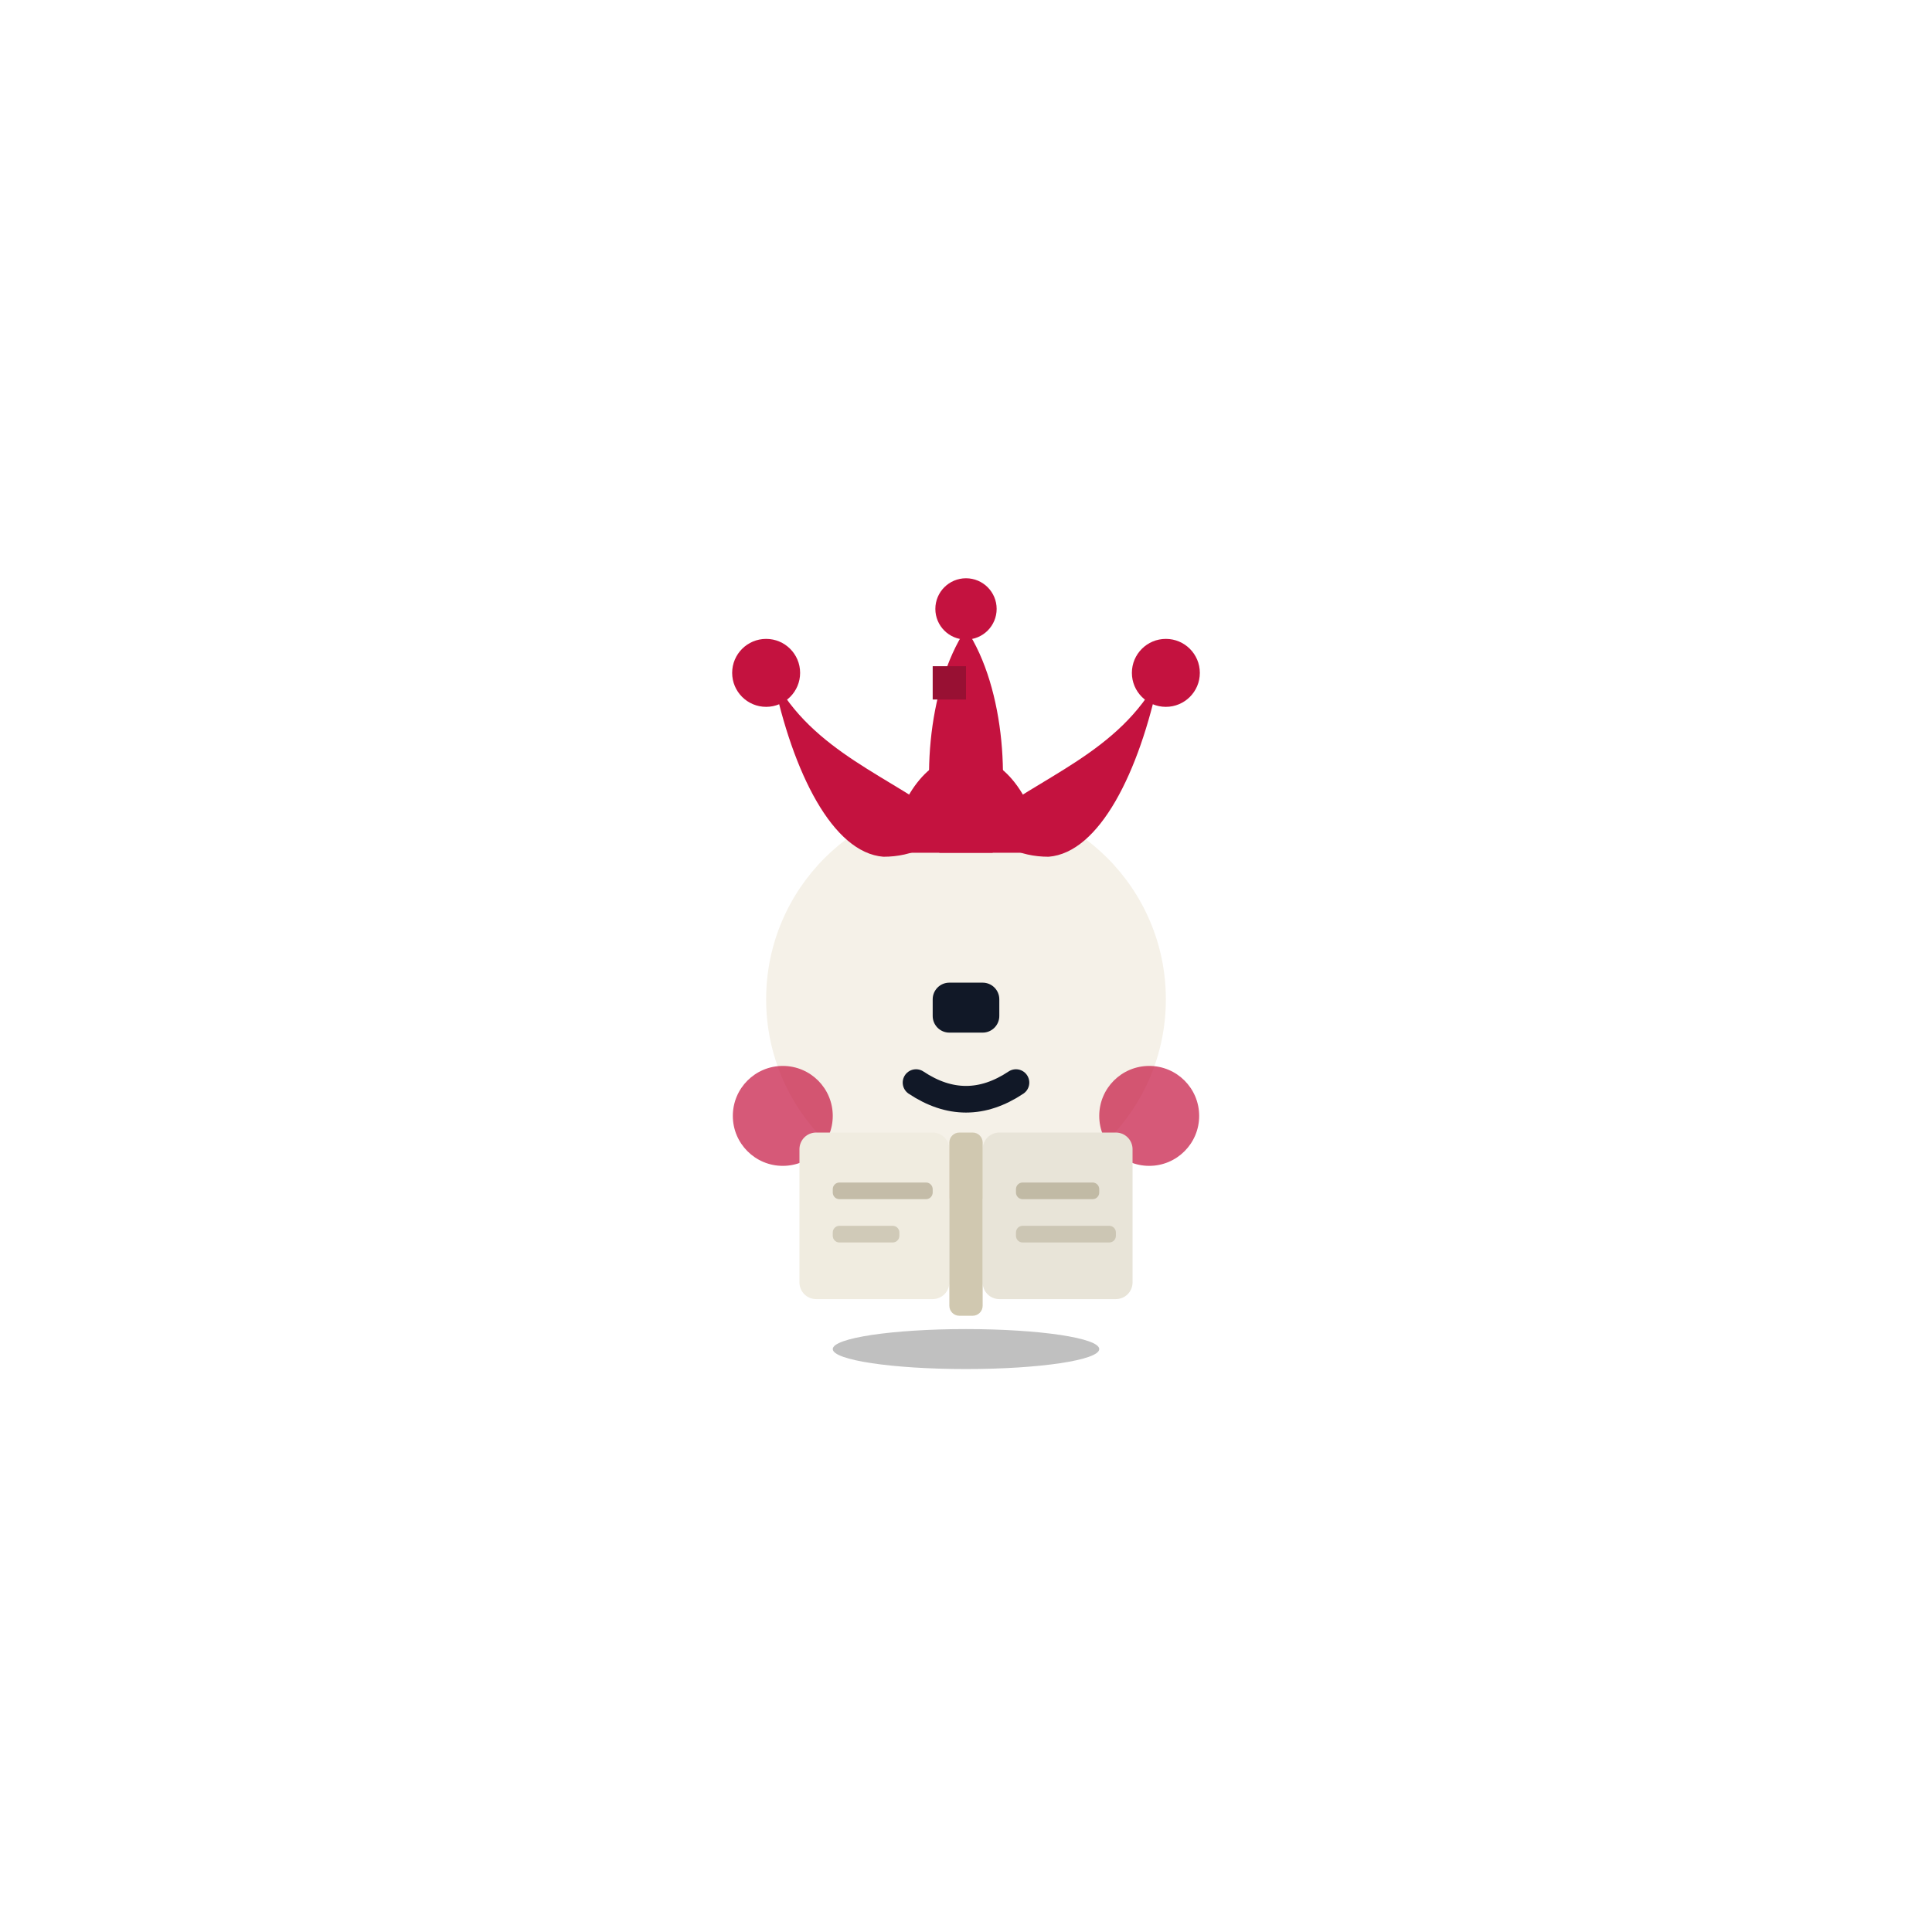
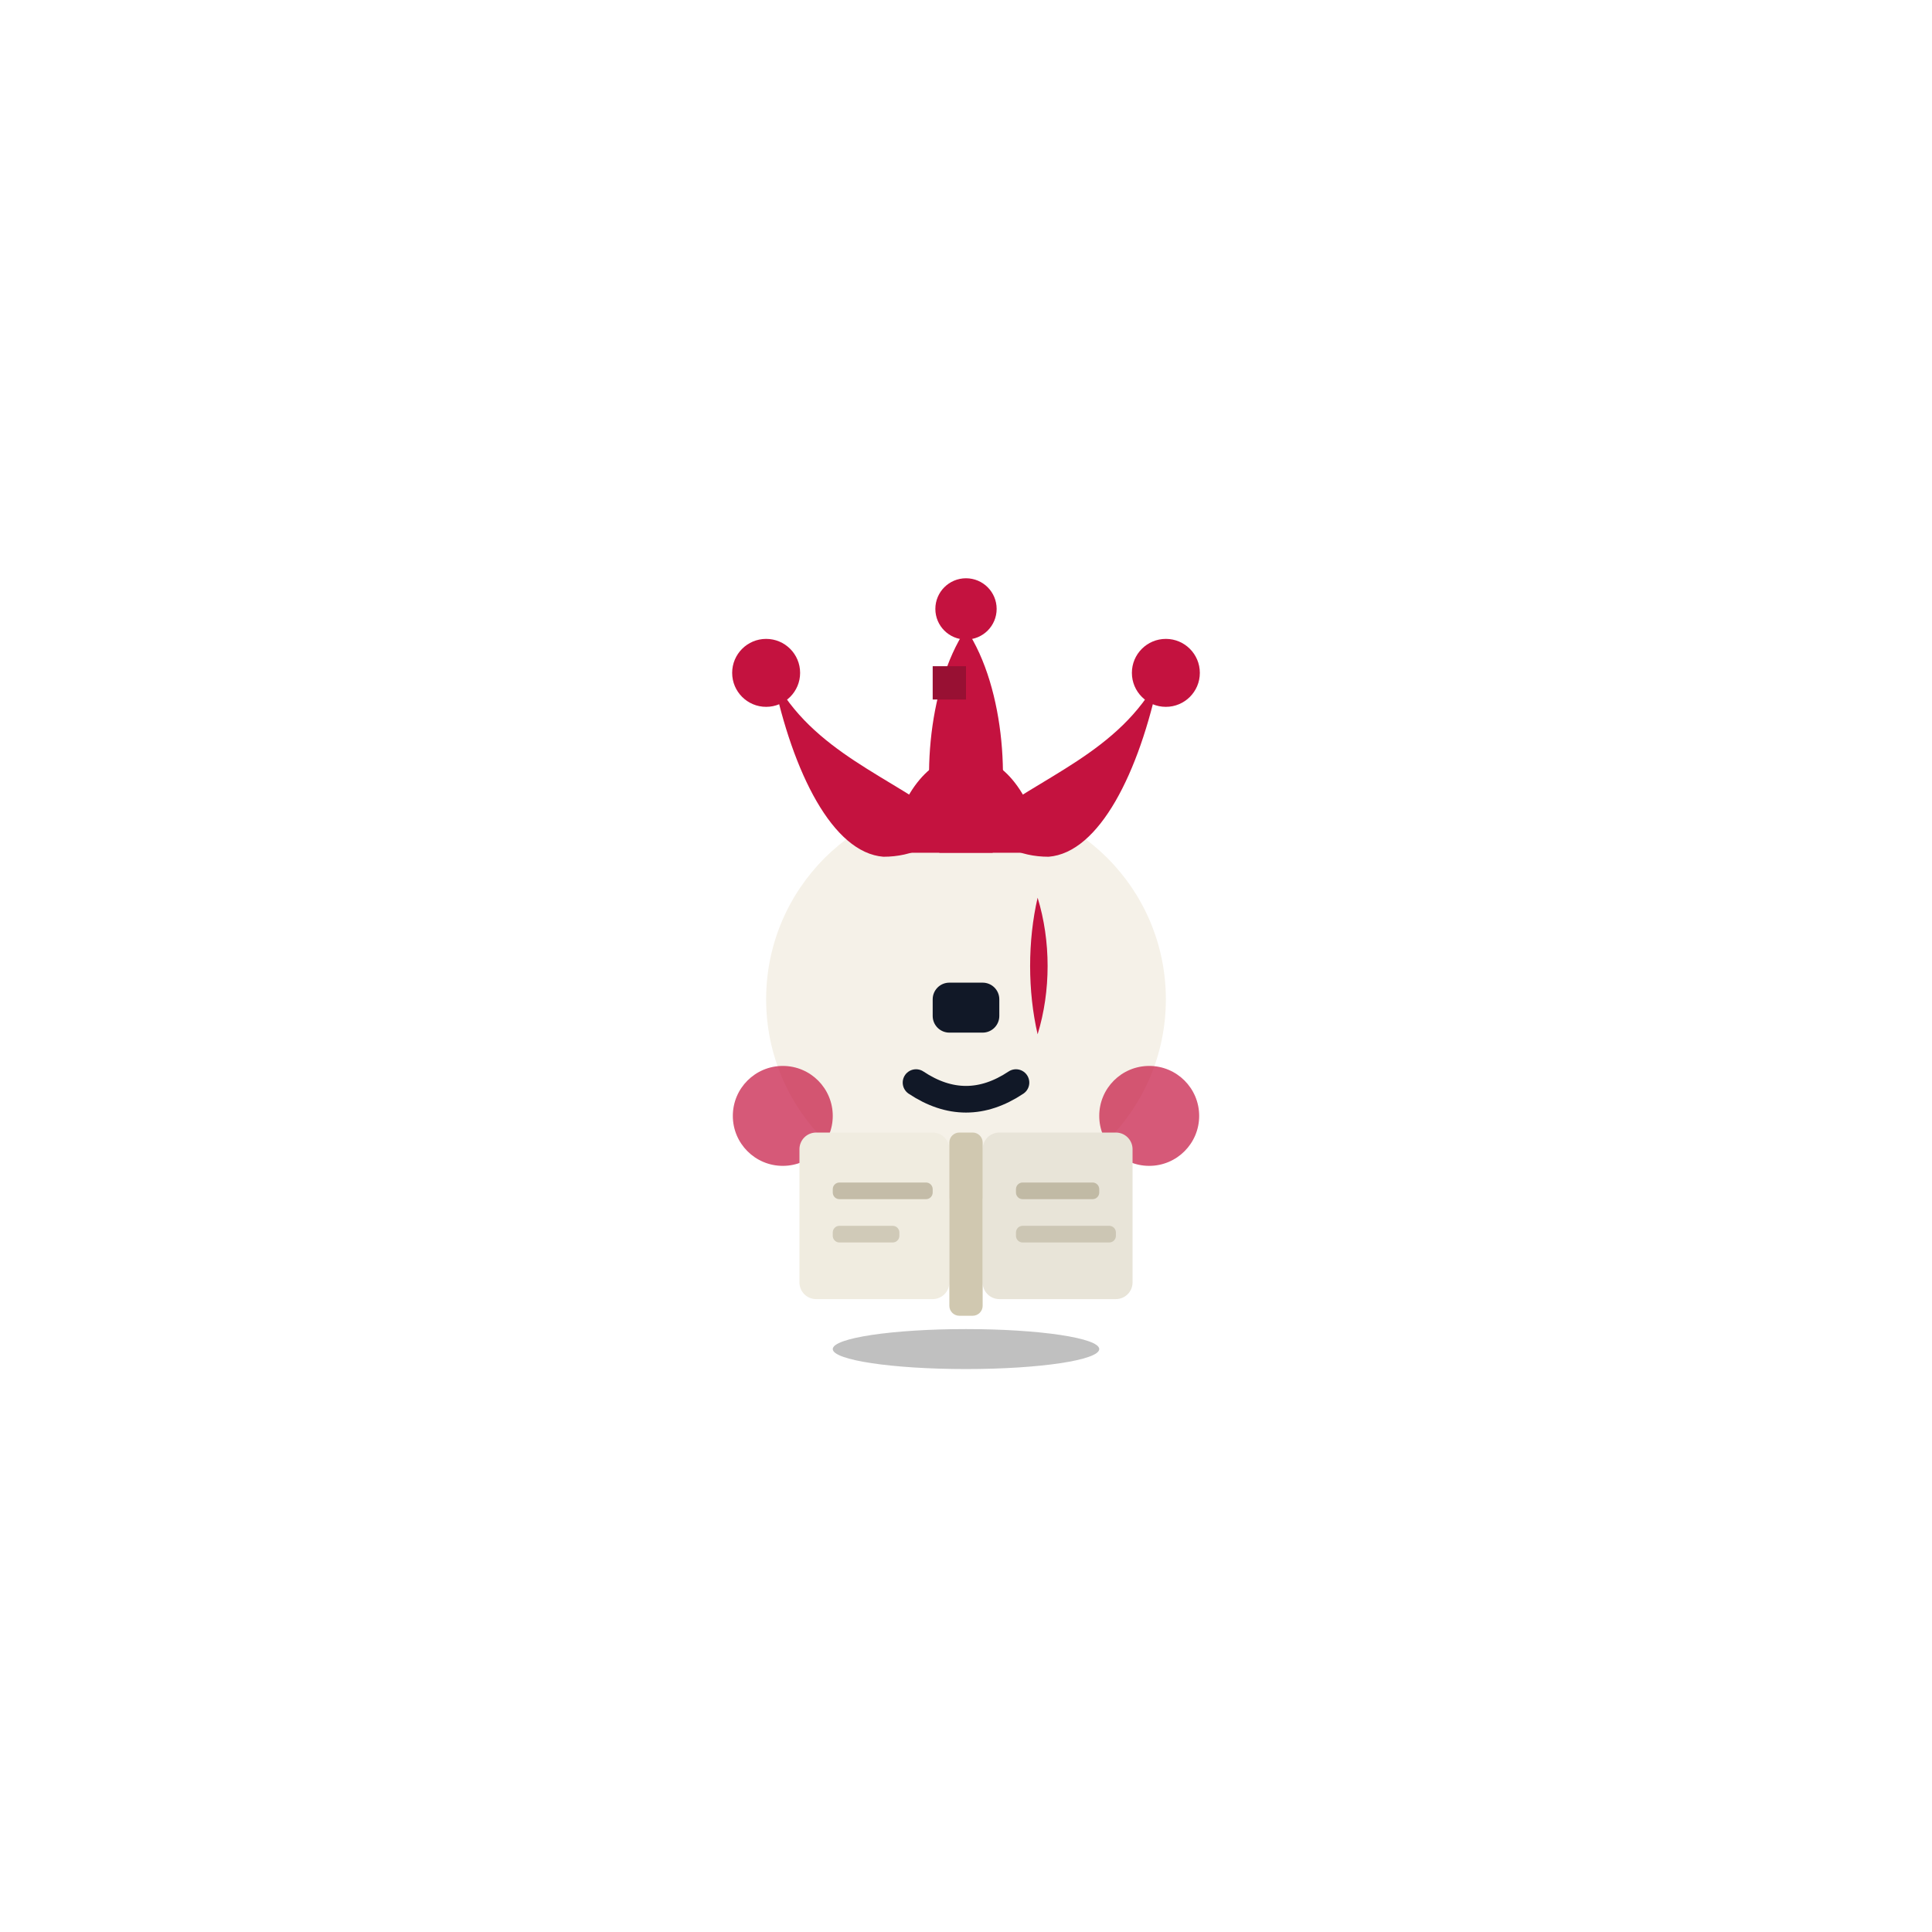
<svg xmlns="http://www.w3.org/2000/svg" viewBox="-18 -18 58 58" width="500" height="500" fill="none">
  <defs>
    <style>
    .read-body { transform-origin:11px 12px; animation:read-tilt 5s ease-in-out infinite; }
    .read-shadow { transform-origin:11px 22.5px; animation:read-shadow 5s ease-in-out infinite; }
    .read-page { animation:read-flip 2.5s ease-in-out infinite; }
    @keyframes read-tilt { 0%,100%{transform:rotate(0) translateY(0)} 50%{transform:rotate(5deg) translateY(1px)} }
    @keyframes read-shadow { 0%,100%{transform:scaleX(1);opacity:.3} 50%{transform:scaleX(1.05);opacity:.35} }
    @keyframes read-flip { 0%,100%{transform:scaleX(1)} 50%{transform:scaleX(-1)} }
  </style>
  </defs>
  <ellipse class="read-shadow" cx="11" cy="22.5" rx="4" ry="0.6" fill="#c0c0c0" />
  <g class="read-body">
    <rect x="5" y="6" width="12" height="12" rx="6" fill="#f5f1e8" />
    <g class="pet-hat" transform="translate(11.00 7.00) rotate(0.0)">
      <path d="M-0.48 -0.30 C-2.20 -1.68 -4.60 -2.40 -5.80 -4.68 C-5.20 -1.80 -4.00 0.60 -2.48 0.72 C-1.60 0.72 -0.88 0.36 -0.48 -0.30 Z" fill="#c4123f" />
      <path d="M0.48 -0.30 C2.20 -1.68 4.60 -2.40 5.80 -4.68 C5.20 -1.80 4.00 0.60 2.48 0.72 C1.60 0.72 0.88 0.36 0.48 -0.30 Z" fill="#c4123f" />
      <path d="M-2.32 0.60 C-1.60 -3.30 1.60 -3.30 2.32 0.60 Z" fill="#c4123f" />
      <path d="M0 -6.12 C-1.20 -4.32 -1.36 -1.20 -0.80 0.60 L0.80 0.60 C1.36 -1.20 1.20 -4.32 0 -6.12 Z" fill="#c4123f" />
      <circle cx="-6.00" cy="-4.80" r="1.02" fill="#c4123f" />
      <circle cx="6.00" cy="-4.80" r="1.02" fill="#c4123f" />
      <circle cx="0" cy="-6.72" r="0.92" fill="#c4123f" />
    </g>
    <rect x="10" y="2" width="1" height="1" fill="#981033" />
    <rect x="10" y="11.5" width="2" height="1.5" rx="0.5" fill="#111827" />
+     <path d="M13.15 8.95 C13.55 10.25 13.55 11.75 13.15 13.05 C12.85 11.75 12.85 10.25 13.15 8.95 Z" fill="#c4123f" />
    <path d="M9.5 14.5 Q11 15.5 12.5 14.5" stroke="#111827" stroke-width="0.8" stroke-linecap="round" fill="none" />
    <rect x="4" y="14" width="3" height="3" rx="1.5" fill="#c4123f" opacity="0.7" />
    <rect x="15" y="14" width="3" height="3" rx="1.5" fill="#c4123f" opacity="0.7" />
    <rect x="6" y="16" width="4.5" height="5" rx="0.5" fill="#f0ece0" />
    <rect x="11.5" y="16" width="4.5" height="5" rx="0.5" fill="#e8e4d8" />
    <rect x="10.5" y="16" width="1" height="5.5" rx="0.3" fill="#d0c8b0" />
    <rect x="7" y="17.5" width="3" height="0.5" rx="0.2" fill="#b0a890" opacity="0.7" />
    <rect x="7" y="18.8" width="2" height="0.5" rx="0.2" fill="#b0a890" opacity="0.5" />
    <g class="read-page">
      <rect x="12.5" y="17.5" width="2.5" height="0.5" rx="0.2" fill="#b0a890" opacity="0.7" />
    </g>
    <rect x="12.5" y="18.8" width="3" height="0.5" rx="0.2" fill="#b0a890" opacity="0.5" />
  </g>
</svg>
